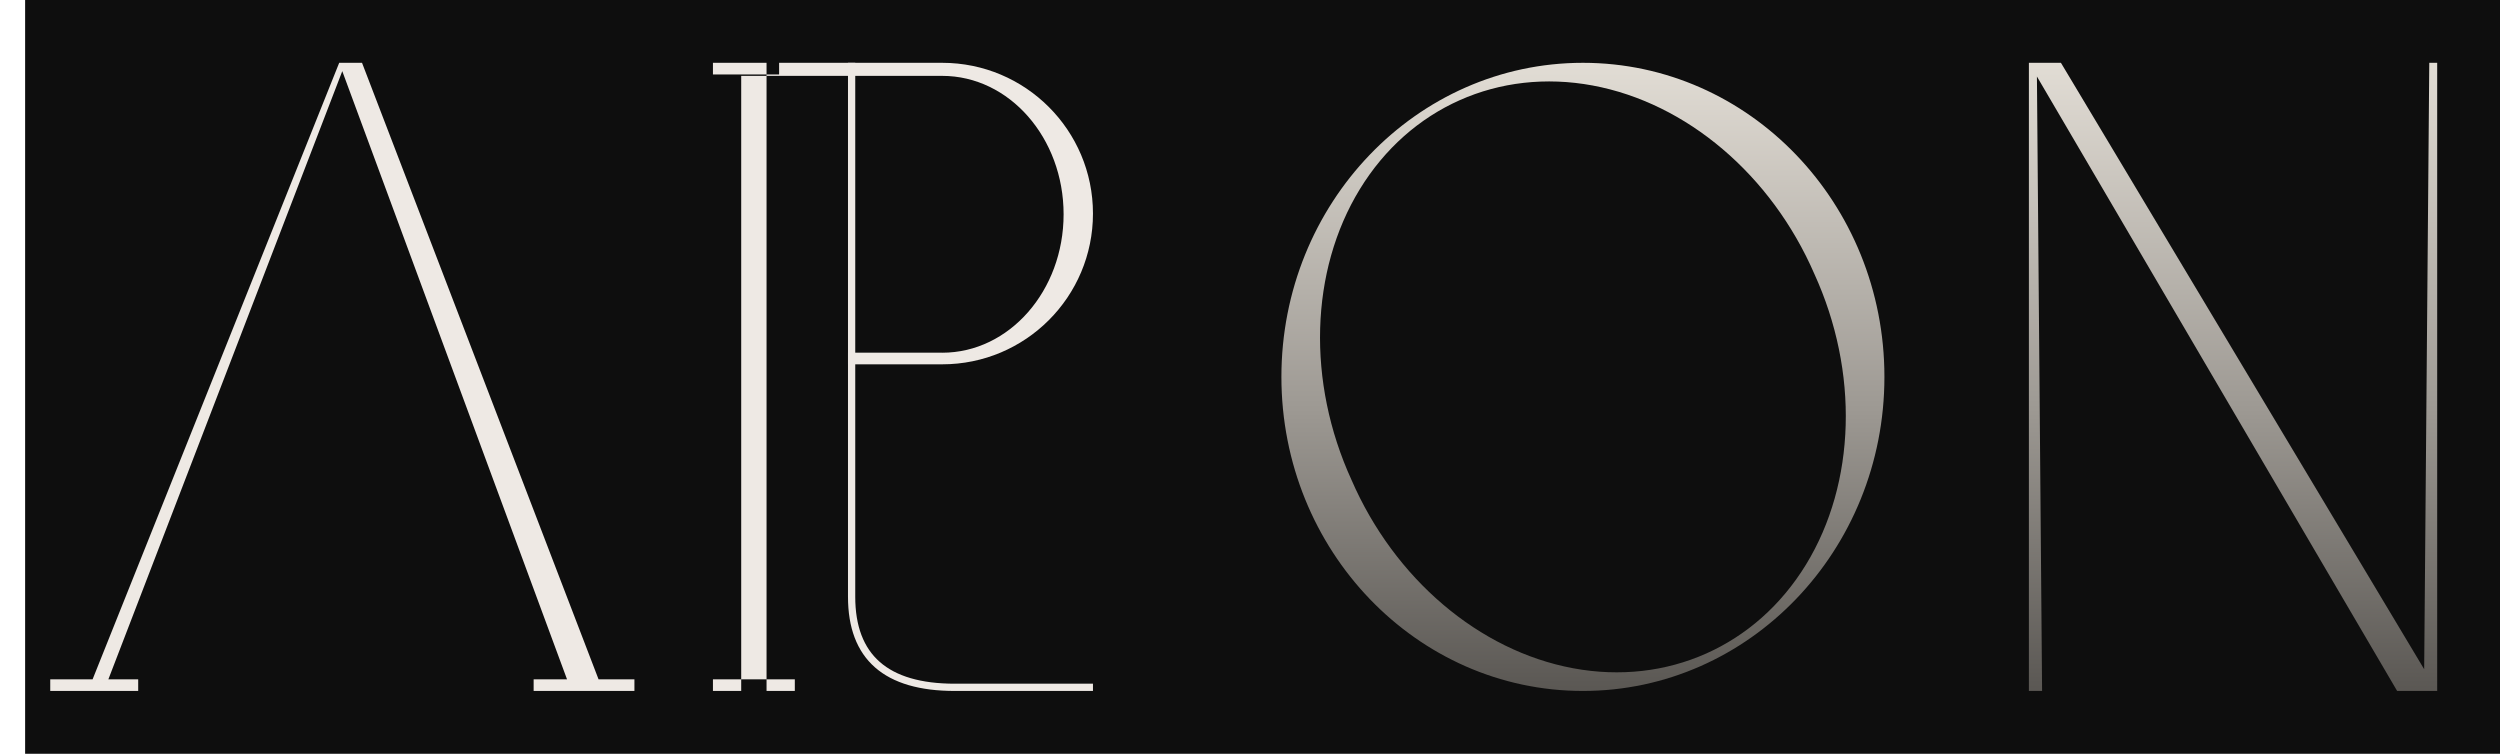
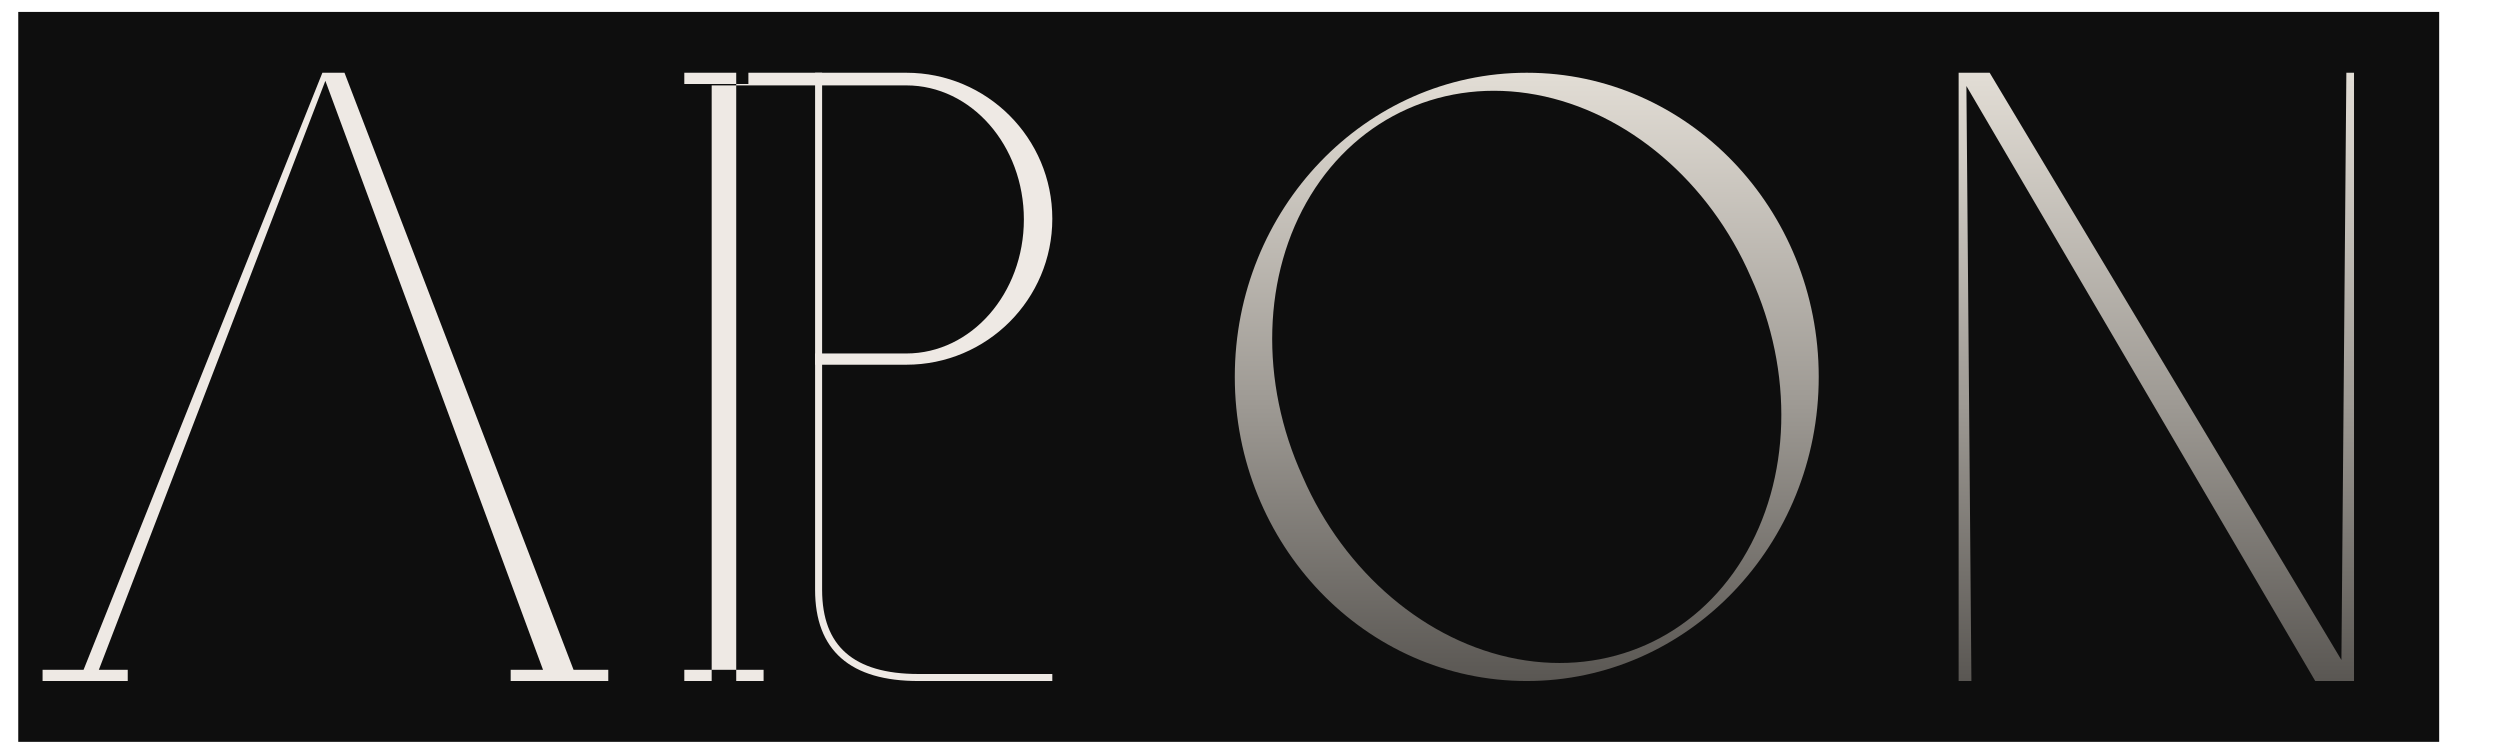
- <svg xmlns="http://www.w3.org/2000/svg" width="796" height="240" viewBox="-6 20 792 240">
+ <svg xmlns="http://www.w3.org/2000/svg" width="796" height="240" viewBox="-6 20 822 240">
  <rect x="0" y="20" width="796" height="240" fill="#0e0e0e" />
  <defs>
    <linearGradient id="gelegant-all-lettersd" x1="0" y1="0" x2="0" y2="1">
      <stop offset="0" stop-color="#e2ddd5" />
      <stop offset=".55" stop-color="#9d9993" />
      <stop offset="1" stop-color="#5a5753" />
    </linearGradient>
  </defs>
  <path d="M100.00 40.00 L102.00 40.00 L25.08 240.00 L20.00 240.00 Z M100.00 40.00 L107.27 40.00 L184.00 240.00 L173.91 240.00 Z M8.00 236.30 L36.00 236.30 L36.00 240.00 L8.00 240.00 Z M161.91 236.30 L194.00 236.30 L194.00 240.00 L161.91 240.00 Z" fill="#EEE9E4" />
  <path d="M0 0" fill="none" stroke="#EEE9E4" stroke-width="4.2" />
  <path d="M0 0" fill="#EEE9E4" />
  <path d="M228.00 40.00 L236.07 40.00 L236.07 240.00 L228.00 240.00 Z M219.00 40.00 L240.07 40.00 L240.07 43.70 L219.00 43.70 Z M219.00 236.30 L245.07 236.30 L245.07 240.00 L219.00 240.00 Z M228.00 40.00 L292.00 40.00 L292.00 44.16 L228.00 44.16 Z M292 40 A48 48 0 0 1 292 136 L292 132.304 A38.65 44.073 0 0 0 292 44.158 Z M262.00 132.30 L292.00 132.30 L292.00 136.00 L262.00 136.00 Z" fill="#EEE9E4" fill-rule="evenodd" />
  <path d="M263.155 40 V210 Q263.155 238.845 296 238.845 H340" fill="none" stroke="#EEE9E4" stroke-width="2.31" />
  <path d="M0 0" fill="#EEE9E4" />
-   <path d="M400 140 A96 100 0 1 0 592 140 A96 100 0 1 0 400 140 Z M422.32 172.81 A80.66 95.38 -24.0 1 1 569.68 107.19 A80.66 95.38 -24.0 1 1 422.32 172.81 Z" fill="url(#gelegant-all-lettersd)" fill-rule="evenodd" />
-   <path d="M638.00 40.00 L640.52 40.00 L642.20 240.00 L638.00 240.00 Z M765.48 40.00 L768.00 40.00 L768.00 240.00 L763.80 240.00 Z M638.00 40.00 L648.20 40.00 L768.00 240.00 L755.25 240.00 Z" fill="url(#gelegant-all-lettersd)" />
+   <g transform="translate(0,0)">
+     <path d="M400 140 A96 100 0 1 0 592 140 A96 100 0 1 0 400 140 Z M422.32 172.81 A80.66 95.38 -24.0 1 1 569.68 107.19 A80.66 95.38 -24.0 1 1 422.32 172.81 Z" fill="url(#gelegant-all-lettersd)" fill-rule="evenodd" />
+     <path d="M638.00 40.00 L640.52 40.00 L642.20 240.00 L638.00 240.00 Z M765.48 40.00 L768.00 40.00 L768.00 240.00 L763.80 240.00 Z M638.00 40.00 L648.20 40.00 L768.00 240.00 L755.25 240.00 Z" fill="url(#gelegant-all-lettersd)" />
+   </g>
</svg>
